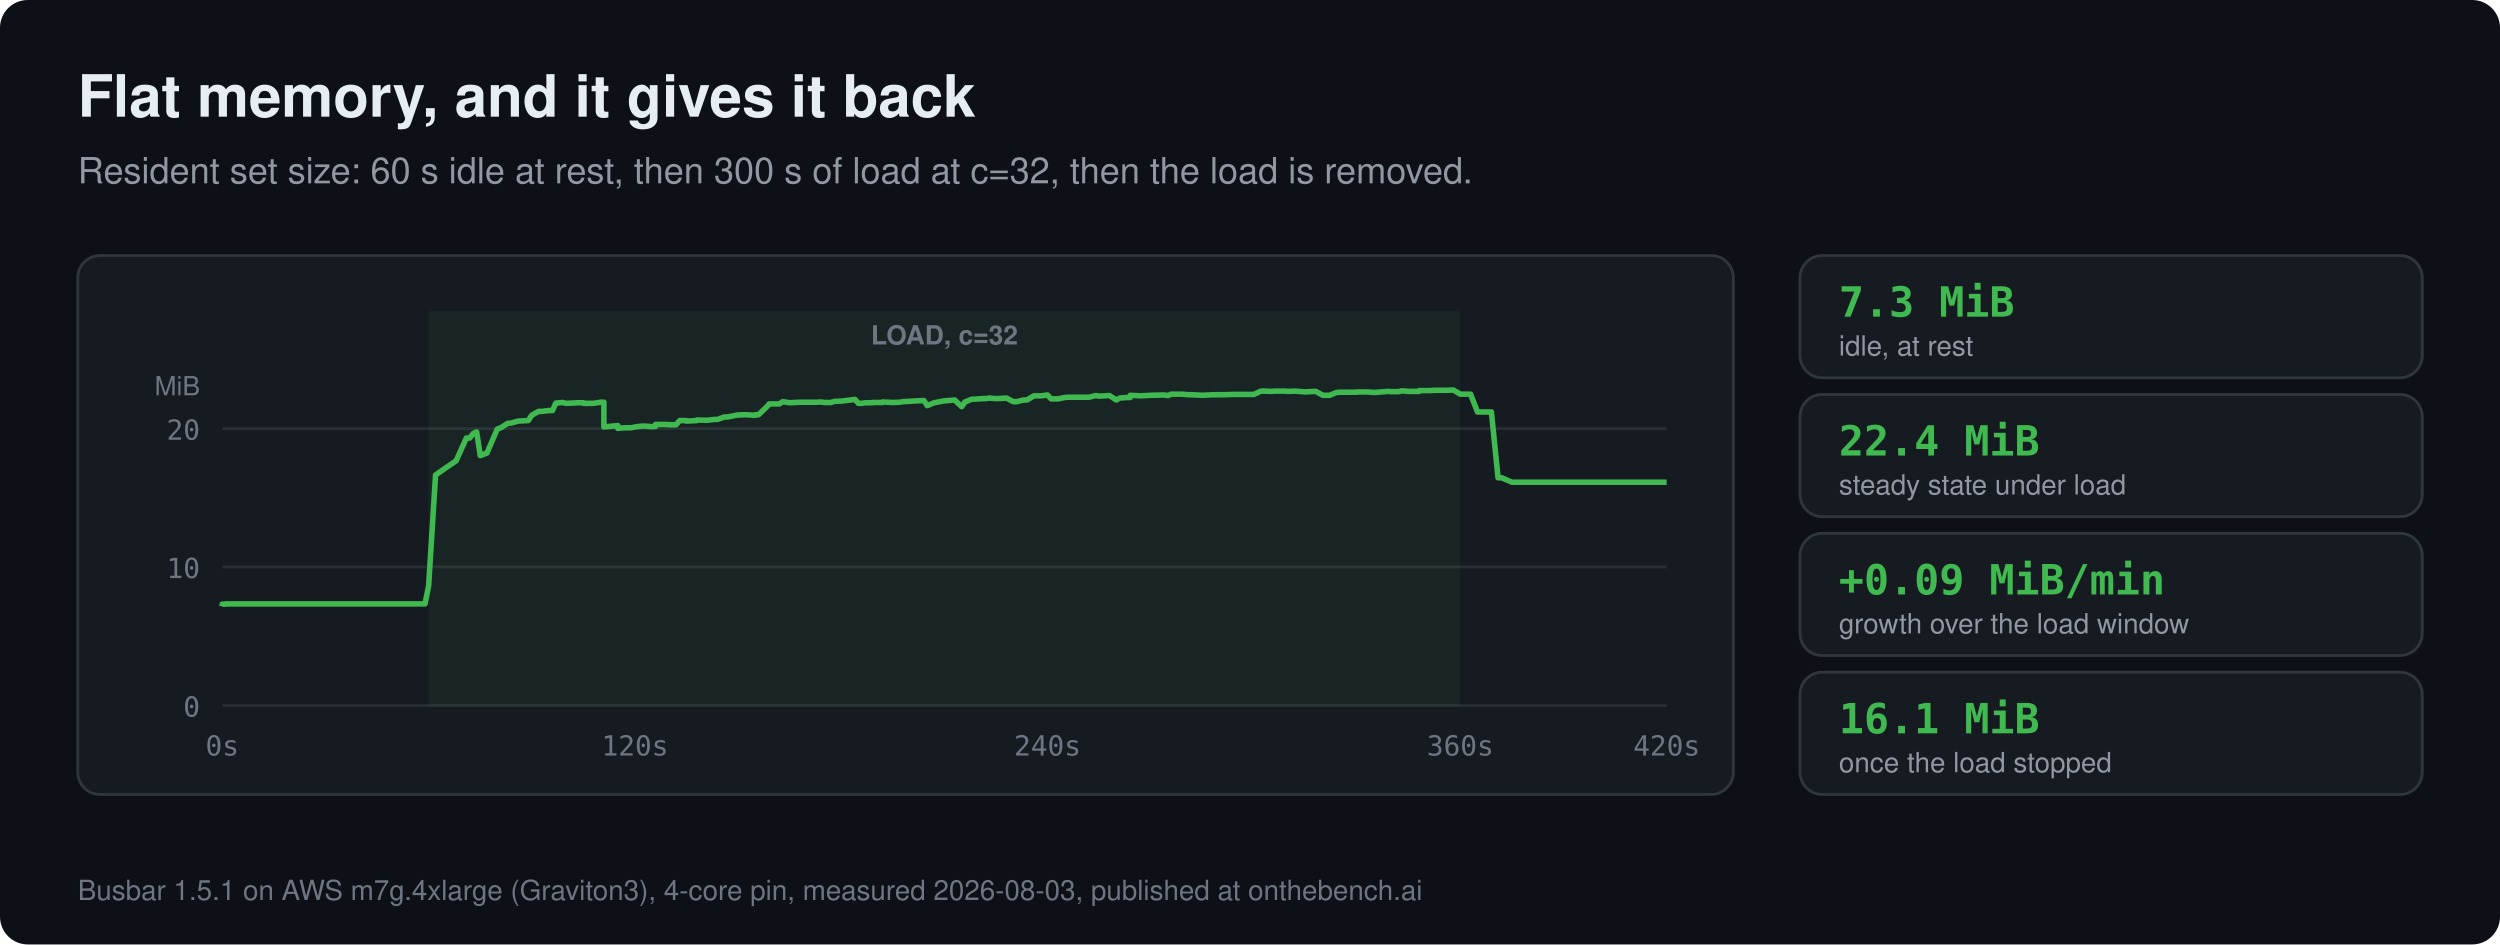
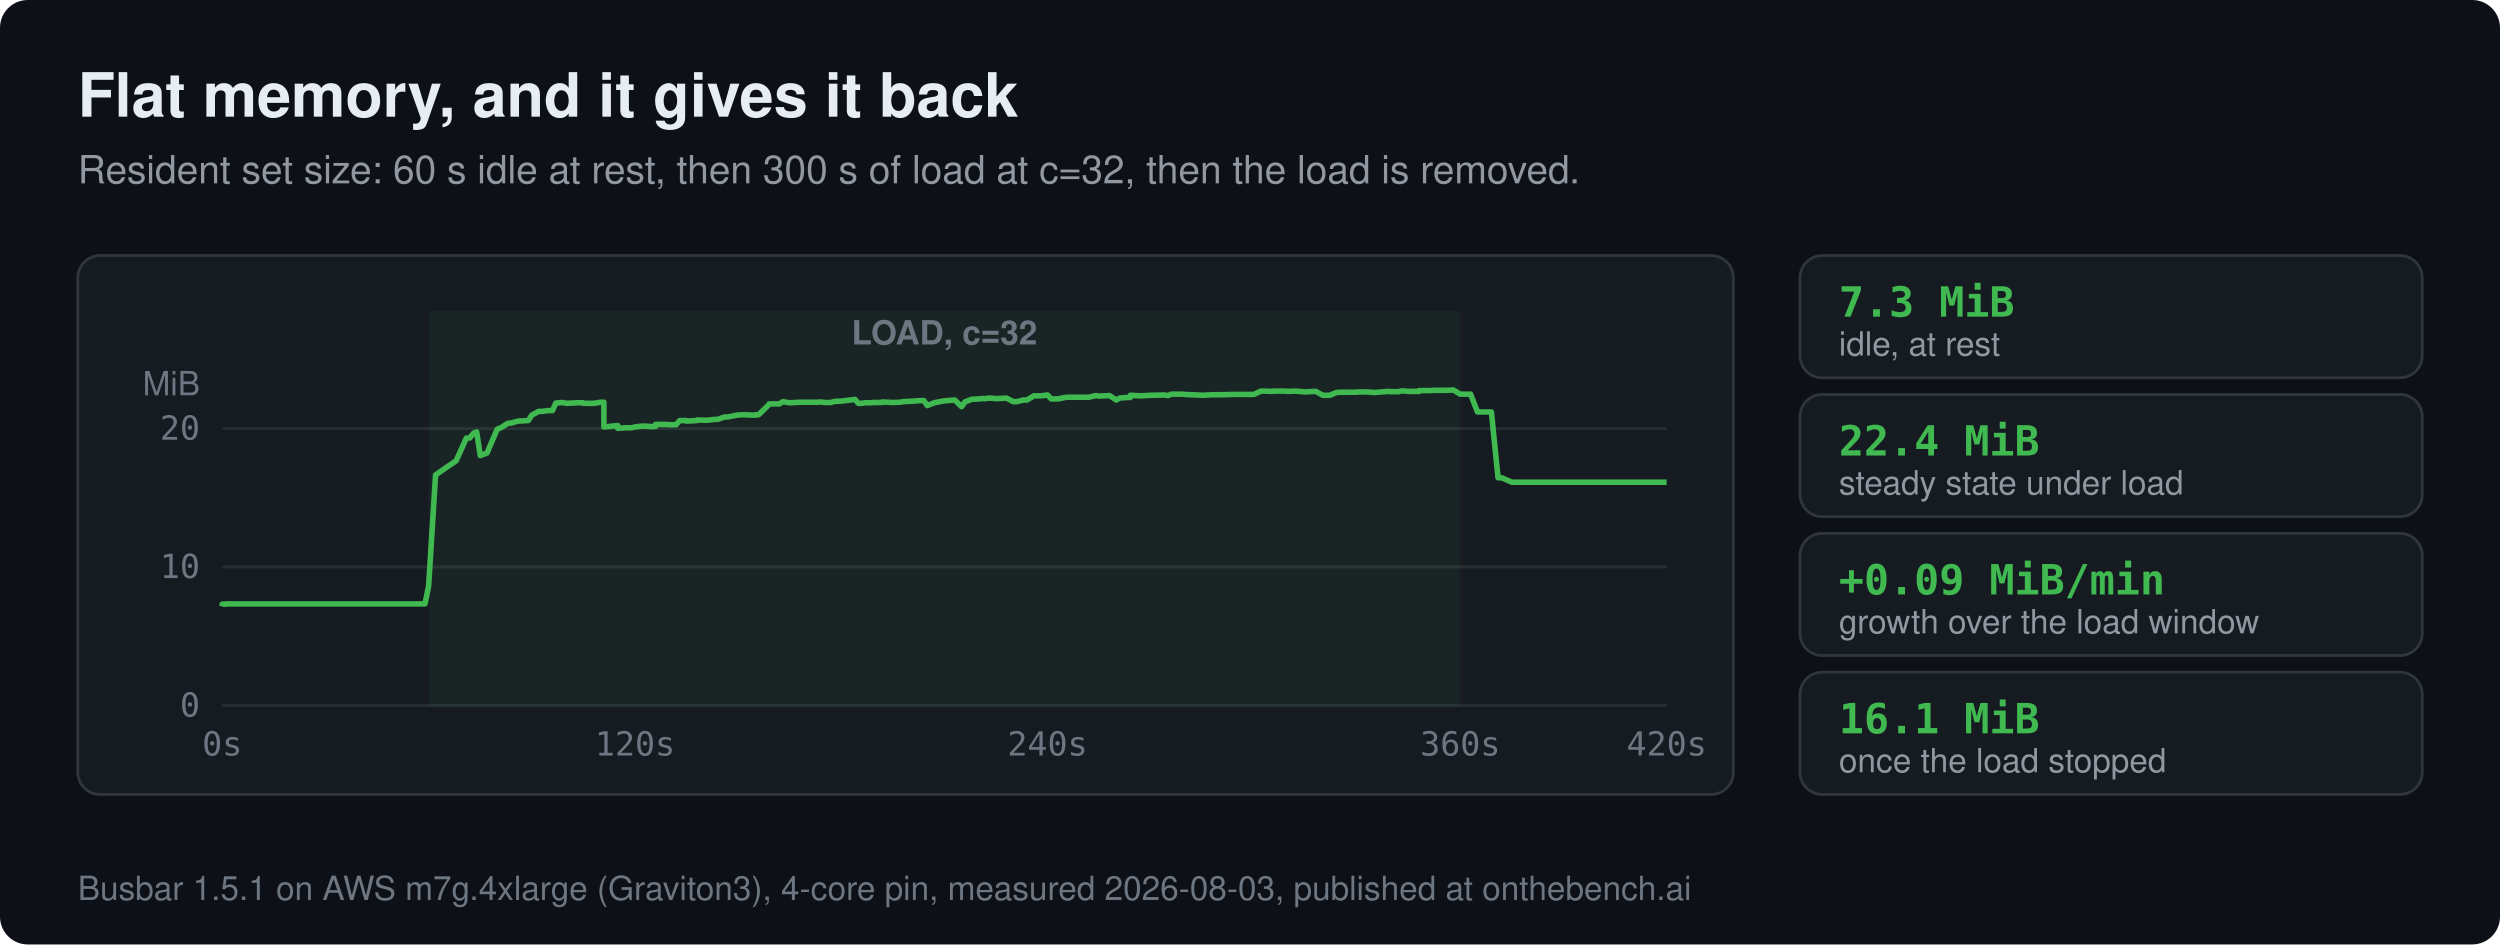
<svg xmlns="http://www.w3.org/2000/svg" width="900" height="340" viewBox="0 0 900 340" role="img" aria-label="Flat memory, and it gives it back">
  <rect width="900" height="340" rx="10" fill="#0d1117" />
-   <text x="28.0" y="42.0" font-family="ui-sans-serif,-apple-system,BlinkMacSystemFont,'Segoe UI',Helvetica,Arial,sans-serif" font-size="21" font-weight="650" fill="#e6edf3" text-anchor="start">Flat memory, and it gives it back</text>
-   <text x="28.0" y="66.0" font-family="ui-sans-serif,-apple-system,BlinkMacSystemFont,'Segoe UI',Helvetica,Arial,sans-serif" font-size="13" font-weight="400" fill="#9198a1" text-anchor="start">Resident set size: 60 s idle at rest, then 300 s of load at c=32, then the load is removed.</text>
+   <text x="28.0" y="42.0" font-family="ui-sans-serif,-apple-system,BlinkMacSystemFont,'Segoe UI',Helvetica,Arial,sans-serif" font-size="22" font-weight="650" fill="#e6edf3" text-anchor="start">Flat memory, and it gives it back</text>
+   <text x="28.0" y="66.0" font-family="ui-sans-serif,-apple-system,BlinkMacSystemFont,'Segoe UI',Helvetica,Arial,sans-serif" font-size="14" font-weight="400" fill="#9198a1" text-anchor="start">Resident set size: 60 s idle at rest, then 300 s of load at c=32, then the load is removed.</text>
  <rect x="28.0" y="92.0" width="596.0" height="194.0" rx="8" fill="#161b22" stroke="#30363d" stroke-width="1" />
  <line x1="80" y1="254.0" x2="600" y2="254.0" stroke="#30363d" stroke-width="1" opacity="0.7" />
-   <text x="72.0" y="258.0" font-family="ui-monospace,SFMono-Regular,'SF Mono',Menlo,Consolas,monospace" font-size="10" font-weight="400" fill="#6e7681" text-anchor="end">0</text>
+   <text x="72.0" y="258.0" font-family="ui-monospace,SFMono-Regular,'SF Mono',Menlo,Consolas,monospace" font-size="12" font-weight="400" fill="#6e7681" text-anchor="end">0</text>
  <line x1="80" y1="204.1" x2="600" y2="204.1" stroke="#30363d" stroke-width="1" opacity="0.7" />
-   <text x="72.0" y="208.1" font-family="ui-monospace,SFMono-Regular,'SF Mono',Menlo,Consolas,monospace" font-size="10" font-weight="400" fill="#6e7681" text-anchor="end">10</text>
+   <text x="72.0" y="208.1" font-family="ui-monospace,SFMono-Regular,'SF Mono',Menlo,Consolas,monospace" font-size="12" font-weight="400" fill="#6e7681" text-anchor="end">10</text>
  <line x1="80" y1="154.3" x2="600" y2="154.3" stroke="#30363d" stroke-width="1" opacity="0.7" />
-   <text x="72.0" y="158.3" font-family="ui-monospace,SFMono-Regular,'SF Mono',Menlo,Consolas,monospace" font-size="10" font-weight="400" fill="#6e7681" text-anchor="end">20</text>
-   <text x="72.0" y="142.3" font-family="ui-sans-serif,-apple-system,BlinkMacSystemFont,'Segoe UI',Helvetica,Arial,sans-serif" font-size="9.5" font-weight="400" fill="#6e7681" text-anchor="end">MiB</text>
+   <text x="72.0" y="158.3" font-family="ui-monospace,SFMono-Regular,'SF Mono',Menlo,Consolas,monospace" font-size="12" font-weight="400" fill="#6e7681" text-anchor="end">20</text>
+   <text x="72.0" y="142.3" font-family="ui-sans-serif,-apple-system,BlinkMacSystemFont,'Segoe UI',Helvetica,Arial,sans-serif" font-size="12" font-weight="400" fill="#6e7681" text-anchor="end">MiB</text>
  <rect x="154.3" y="112.0" width="371.4" height="142.0" fill="#3fb950" opacity="0.07" />
-   <text x="340.0" y="124.0" font-family="ui-sans-serif,-apple-system,BlinkMacSystemFont,'Segoe UI',Helvetica,Arial,sans-serif" font-size="9.5" font-weight="700" fill="#6e7681" text-anchor="middle">LOAD, c=32</text>
+   <text x="340.0" y="124.0" font-family="ui-sans-serif,-apple-system,BlinkMacSystemFont,'Segoe UI',Helvetica,Arial,sans-serif" font-size="12" font-weight="700" fill="#6e7681" text-anchor="middle">LOAD, c=32</text>
  <polyline points="80.0,218.2 80.0,217.5 80.0,217.5 80.0,217.5 81.2,217.5 81.2,217.4 81.2,217.4 82.5,217.4 82.5,217.4 83.7,217.4 83.7,217.4 85.0,217.4 85.0,217.4 86.2,217.4 86.2,217.4 86.2,217.4 87.4,217.4 87.4,217.4 88.7,217.4 88.7,217.4 89.9,217.4 91.1,217.4 91.1,217.4 91.1,217.4 92.4,217.4 92.4,217.4 93.6,217.4 93.6,217.4 94.9,217.4 94.9,217.4 96.1,217.4 96.1,217.4 97.3,217.4 97.3,217.4 98.6,217.4 98.6,217.4 99.8,217.4 99.8,217.4 101.0,217.4 102.3,217.4 102.3,217.4 102.3,217.4 103.5,217.4 103.5,217.4 104.8,217.4 104.8,217.4 106.0,217.4 107.2,217.4 107.2,217.4 108.5,217.4 108.5,217.4 108.5,217.4 109.7,217.4 109.7,217.4 111.0,217.4 111.0,217.4 112.2,217.4 113.4,217.4 113.4,217.4 113.4,217.4 114.7,217.4 114.7,217.4 115.9,217.4 115.9,217.4 117.1,217.4 118.4,217.4 118.4,217.4 119.6,217.4 119.6,217.4 119.6,217.4 120.9,217.4 120.9,217.4 122.1,217.4 123.3,217.4 123.3,217.4 124.6,217.4 124.6,217.4 124.6,217.4 125.8,217.4 125.8,217.4 127.0,217.4 127.0,217.4 128.3,217.4 129.5,217.4 129.5,217.4 130.8,217.4 130.8,217.4 130.8,217.4 132.0,217.4 132.0,217.4 133.2,217.4 134.5,217.4 134.5,217.4 135.7,217.4 135.7,217.4 137.0,217.4 137.0,217.4 137.0,217.4 138.2,217.4 138.2,217.4 139.4,217.4 140.7,217.4 140.7,217.4 141.9,217.4 141.9,217.4 141.9,217.4 143.1,217.4 143.1,217.4 144.4,217.4 145.6,217.4 145.6,217.4 146.9,217.4 146.9,217.4 148.1,217.4 148.1,217.4 148.1,217.4 149.3,217.4 150.6,217.4 150.6,217.4 151.8,217.4 151.8,217.4 153.0,217.4 153.0,217.4 153.0,217.4 154.3,211.0 156.8,171.1 156.8,171.0 160.5,168.4 160.5,168.4 164.2,165.9 164.2,165.9 167.9,157.7 169.1,157.7 170.4,156.0 171.6,155.5 172.9,164.0 175.3,163.1 179.0,154.5 180.3,154.0 182.8,152.4 184.0,152.3 186.5,151.6 186.5,151.6 190.2,151.4 191.4,149.5 193.9,148.1 195.1,148.1 197.6,147.8 198.9,147.8 200.1,145.1 202.6,144.9 203.8,145.2 206.3,145.1 207.5,145.0 210.0,145.0 210.0,145.2 213.7,145.2 216.2,144.8 217.4,144.8 217.4,153.7 222.4,153.2 222.4,154.2 224.9,154.0 227.3,154.0 228.6,153.7 231.0,153.4 232.3,153.4 234.8,153.6 236.0,153.5 236.0,152.8 239.7,152.8 241.0,152.9 243.4,152.9 244.7,151.4 247.1,151.4 247.1,151.6 250.9,151.4 250.9,151.2 254.6,151.3 257.0,151.0 258.3,151.0 260.8,150.1 262.0,150.1 264.5,149.6 265.7,149.4 268.2,149.3 271.9,149.5 271.9,149.3 273.1,149.3 276.9,145.6 276.9,145.6 276.9,145.4 280.6,145.4 281.8,144.6 284.3,145.0 284.3,145.0 288.0,144.8 291.7,144.8 294.2,144.8 295.4,144.7 296.7,144.9 299.1,144.9 300.4,144.5 302.9,144.4 305.3,144.1 307.8,143.8 309.0,145.2 310.3,145.2 311.5,145.0 314.0,145.0 314.0,144.9 317.7,144.9 317.7,144.7 321.4,144.9 323.9,144.8 325.1,144.6 328.9,144.4 328.9,144.4 330.1,144.3 332.6,144.2 333.8,146.0 336.3,145.0 338.8,144.5 340.0,144.3 343.7,144.0 343.7,144.0 346.2,146.4 347.4,144.7 349.9,143.7 351.1,143.7 353.6,143.5 354.9,143.5 356.1,143.3 358.6,143.5 361.0,143.4 362.3,143.3 364.8,144.6 366.0,144.6 368.5,144.0 369.7,144.0 372.2,142.5 373.4,142.5 374.7,142.5 377.1,142.2 378.4,143.6 380.9,143.6 383.3,143.1 384.6,143.0 387.0,143.0 388.3,143.0 392.0,143.0 394.5,142.4 395.7,142.6 399.4,142.4 401.9,144.0 403.1,143.3 405.6,143.1 406.9,143.1 406.9,142.3 410.6,142.5 414.3,142.3 419.2,142.2 420.5,142.4 421.7,141.9 425.4,141.9 427.9,142.1 429.1,142.1 432.9,142.3 432.9,142.3 436.6,142.1 440.3,142.1 444.0,142.0 445.2,142.0 447.7,142.0 451.4,142.0 453.9,140.8 455.1,140.8 457.6,140.9 458.9,140.8 462.6,140.8 463.8,140.9 466.3,140.8 470.0,141.1 470.0,141.1 471.2,141.0 473.7,140.9 476.2,142.3 477.4,142.3 478.7,142.3 481.1,141.3 482.4,141.2 484.9,141.2 488.6,141.2 488.6,141.1 492.3,141.1 494.8,141.3 496.0,141.2 499.7,140.9 499.7,140.9 501.0,141.0 503.4,141.0 504.7,140.7 507.1,140.9 510.9,140.9 510.9,140.6 514.6,140.6 517.0,140.5 518.3,140.5 520.8,140.5 523.2,140.4 525.7,141.9 525.7,141.9 529.4,141.9 531.9,148.3 533.1,148.3 536.9,148.3 539.3,172.0 540.6,172.0 544.3,173.6 544.3,173.6 548.0,173.6 551.7,173.6 555.4,173.6 559.1,173.6 562.9,173.6 566.6,173.6 570.3,173.6 574.0,173.6 577.7,173.6 581.4,173.6 585.1,173.6 588.9,173.6 592.6,173.6 596.3,173.6 600.0,173.6" fill="none" stroke="#3fb950" stroke-width="2" stroke-linejoin="round" />
-   <text x="80.0" y="272.0" font-family="ui-monospace,SFMono-Regular,'SF Mono',Menlo,Consolas,monospace" font-size="10" font-weight="400" fill="#6e7681" text-anchor="middle">0s</text>
-   <text x="228.6" y="272.0" font-family="ui-monospace,SFMono-Regular,'SF Mono',Menlo,Consolas,monospace" font-size="10" font-weight="400" fill="#6e7681" text-anchor="middle">120s</text>
-   <text x="377.1" y="272.0" font-family="ui-monospace,SFMono-Regular,'SF Mono',Menlo,Consolas,monospace" font-size="10" font-weight="400" fill="#6e7681" text-anchor="middle">240s</text>
-   <text x="525.7" y="272.0" font-family="ui-monospace,SFMono-Regular,'SF Mono',Menlo,Consolas,monospace" font-size="10" font-weight="400" fill="#6e7681" text-anchor="middle">360s</text>
-   <text x="600.0" y="272.0" font-family="ui-monospace,SFMono-Regular,'SF Mono',Menlo,Consolas,monospace" font-size="10" font-weight="400" fill="#6e7681" text-anchor="middle">420s</text>
+   <text x="80.0" y="272.0" font-family="ui-monospace,SFMono-Regular,'SF Mono',Menlo,Consolas,monospace" font-size="12" font-weight="400" fill="#6e7681" text-anchor="middle">0s</text>
+   <text x="228.6" y="272.0" font-family="ui-monospace,SFMono-Regular,'SF Mono',Menlo,Consolas,monospace" font-size="12" font-weight="400" fill="#6e7681" text-anchor="middle">120s</text>
+   <text x="377.1" y="272.0" font-family="ui-monospace,SFMono-Regular,'SF Mono',Menlo,Consolas,monospace" font-size="12" font-weight="400" fill="#6e7681" text-anchor="middle">240s</text>
+   <text x="525.7" y="272.0" font-family="ui-monospace,SFMono-Regular,'SF Mono',Menlo,Consolas,monospace" font-size="12" font-weight="400" fill="#6e7681" text-anchor="middle">360s</text>
+   <text x="600.0" y="272.0" font-family="ui-monospace,SFMono-Regular,'SF Mono',Menlo,Consolas,monospace" font-size="12" font-weight="400" fill="#6e7681" text-anchor="middle">420s</text>
  <rect x="648.0" y="92.0" width="224.0" height="44.0" rx="8" fill="#161b22" stroke="#30363d" stroke-width="1" />
  <text x="662.0" y="114.0" font-family="ui-monospace,SFMono-Regular,'SF Mono',Menlo,Consolas,monospace" font-size="15" font-weight="700" fill="#3fb950" text-anchor="start">7.3 MiB</text>
-   <text x="662.0" y="128.0" font-family="ui-sans-serif,-apple-system,BlinkMacSystemFont,'Segoe UI',Helvetica,Arial,sans-serif" font-size="10" font-weight="400" fill="#9198a1" text-anchor="start">idle, at rest</text>
+   <text x="662.0" y="128.0" font-family="ui-sans-serif,-apple-system,BlinkMacSystemFont,'Segoe UI',Helvetica,Arial,sans-serif" font-size="12" font-weight="400" fill="#9198a1" text-anchor="start">idle, at rest</text>
  <rect x="648.0" y="142.0" width="224.0" height="44.0" rx="8" fill="#161b22" stroke="#30363d" stroke-width="1" />
  <text x="662.0" y="164.0" font-family="ui-monospace,SFMono-Regular,'SF Mono',Menlo,Consolas,monospace" font-size="15" font-weight="700" fill="#3fb950" text-anchor="start">22.4 MiB</text>
-   <text x="662.0" y="178.0" font-family="ui-sans-serif,-apple-system,BlinkMacSystemFont,'Segoe UI',Helvetica,Arial,sans-serif" font-size="10" font-weight="400" fill="#9198a1" text-anchor="start">steady state under load</text>
+   <text x="662.0" y="178.0" font-family="ui-sans-serif,-apple-system,BlinkMacSystemFont,'Segoe UI',Helvetica,Arial,sans-serif" font-size="12" font-weight="400" fill="#9198a1" text-anchor="start">steady state under load</text>
  <rect x="648.0" y="192.0" width="224.0" height="44.0" rx="8" fill="#161b22" stroke="#30363d" stroke-width="1" />
  <text x="662.0" y="214.0" font-family="ui-monospace,SFMono-Regular,'SF Mono',Menlo,Consolas,monospace" font-size="15" font-weight="700" fill="#3fb950" text-anchor="start">+0.09 MiB/min</text>
-   <text x="662.0" y="228.0" font-family="ui-sans-serif,-apple-system,BlinkMacSystemFont,'Segoe UI',Helvetica,Arial,sans-serif" font-size="10" font-weight="400" fill="#9198a1" text-anchor="start">growth over the load window</text>
+   <text x="662.0" y="228.0" font-family="ui-sans-serif,-apple-system,BlinkMacSystemFont,'Segoe UI',Helvetica,Arial,sans-serif" font-size="12" font-weight="400" fill="#9198a1" text-anchor="start">growth over the load window</text>
  <rect x="648.0" y="242.0" width="224.0" height="44.0" rx="8" fill="#161b22" stroke="#30363d" stroke-width="1" />
  <text x="662.0" y="264.0" font-family="ui-monospace,SFMono-Regular,'SF Mono',Menlo,Consolas,monospace" font-size="15" font-weight="700" fill="#3fb950" text-anchor="start">16.1 MiB</text>
-   <text x="662.0" y="278.0" font-family="ui-sans-serif,-apple-system,BlinkMacSystemFont,'Segoe UI',Helvetica,Arial,sans-serif" font-size="10" font-weight="400" fill="#9198a1" text-anchor="start">once the load stopped</text>
-   <text x="28.0" y="324.0" font-family="ui-sans-serif,-apple-system,BlinkMacSystemFont,'Segoe UI',Helvetica,Arial,sans-serif" font-size="10" font-weight="400" fill="#6e7681" text-anchor="start">Busbar 1.5.1 on AWS m7g.4xlarge (Graviton3), 4-core pin, measured 2026-08-03, published at onthebench.ai</text>
+   <text x="662.0" y="278.0" font-family="ui-sans-serif,-apple-system,BlinkMacSystemFont,'Segoe UI',Helvetica,Arial,sans-serif" font-size="12" font-weight="400" fill="#9198a1" text-anchor="start">once the load stopped</text>
+   <text x="28.0" y="324.0" font-family="ui-sans-serif,-apple-system,BlinkMacSystemFont,'Segoe UI',Helvetica,Arial,sans-serif" font-size="12" font-weight="400" fill="#6e7681" text-anchor="start">Busbar 1.5.1 on AWS m7g.4xlarge (Graviton3), 4-core pin, measured 2026-08-03, published at onthebench.ai</text>
</svg>
